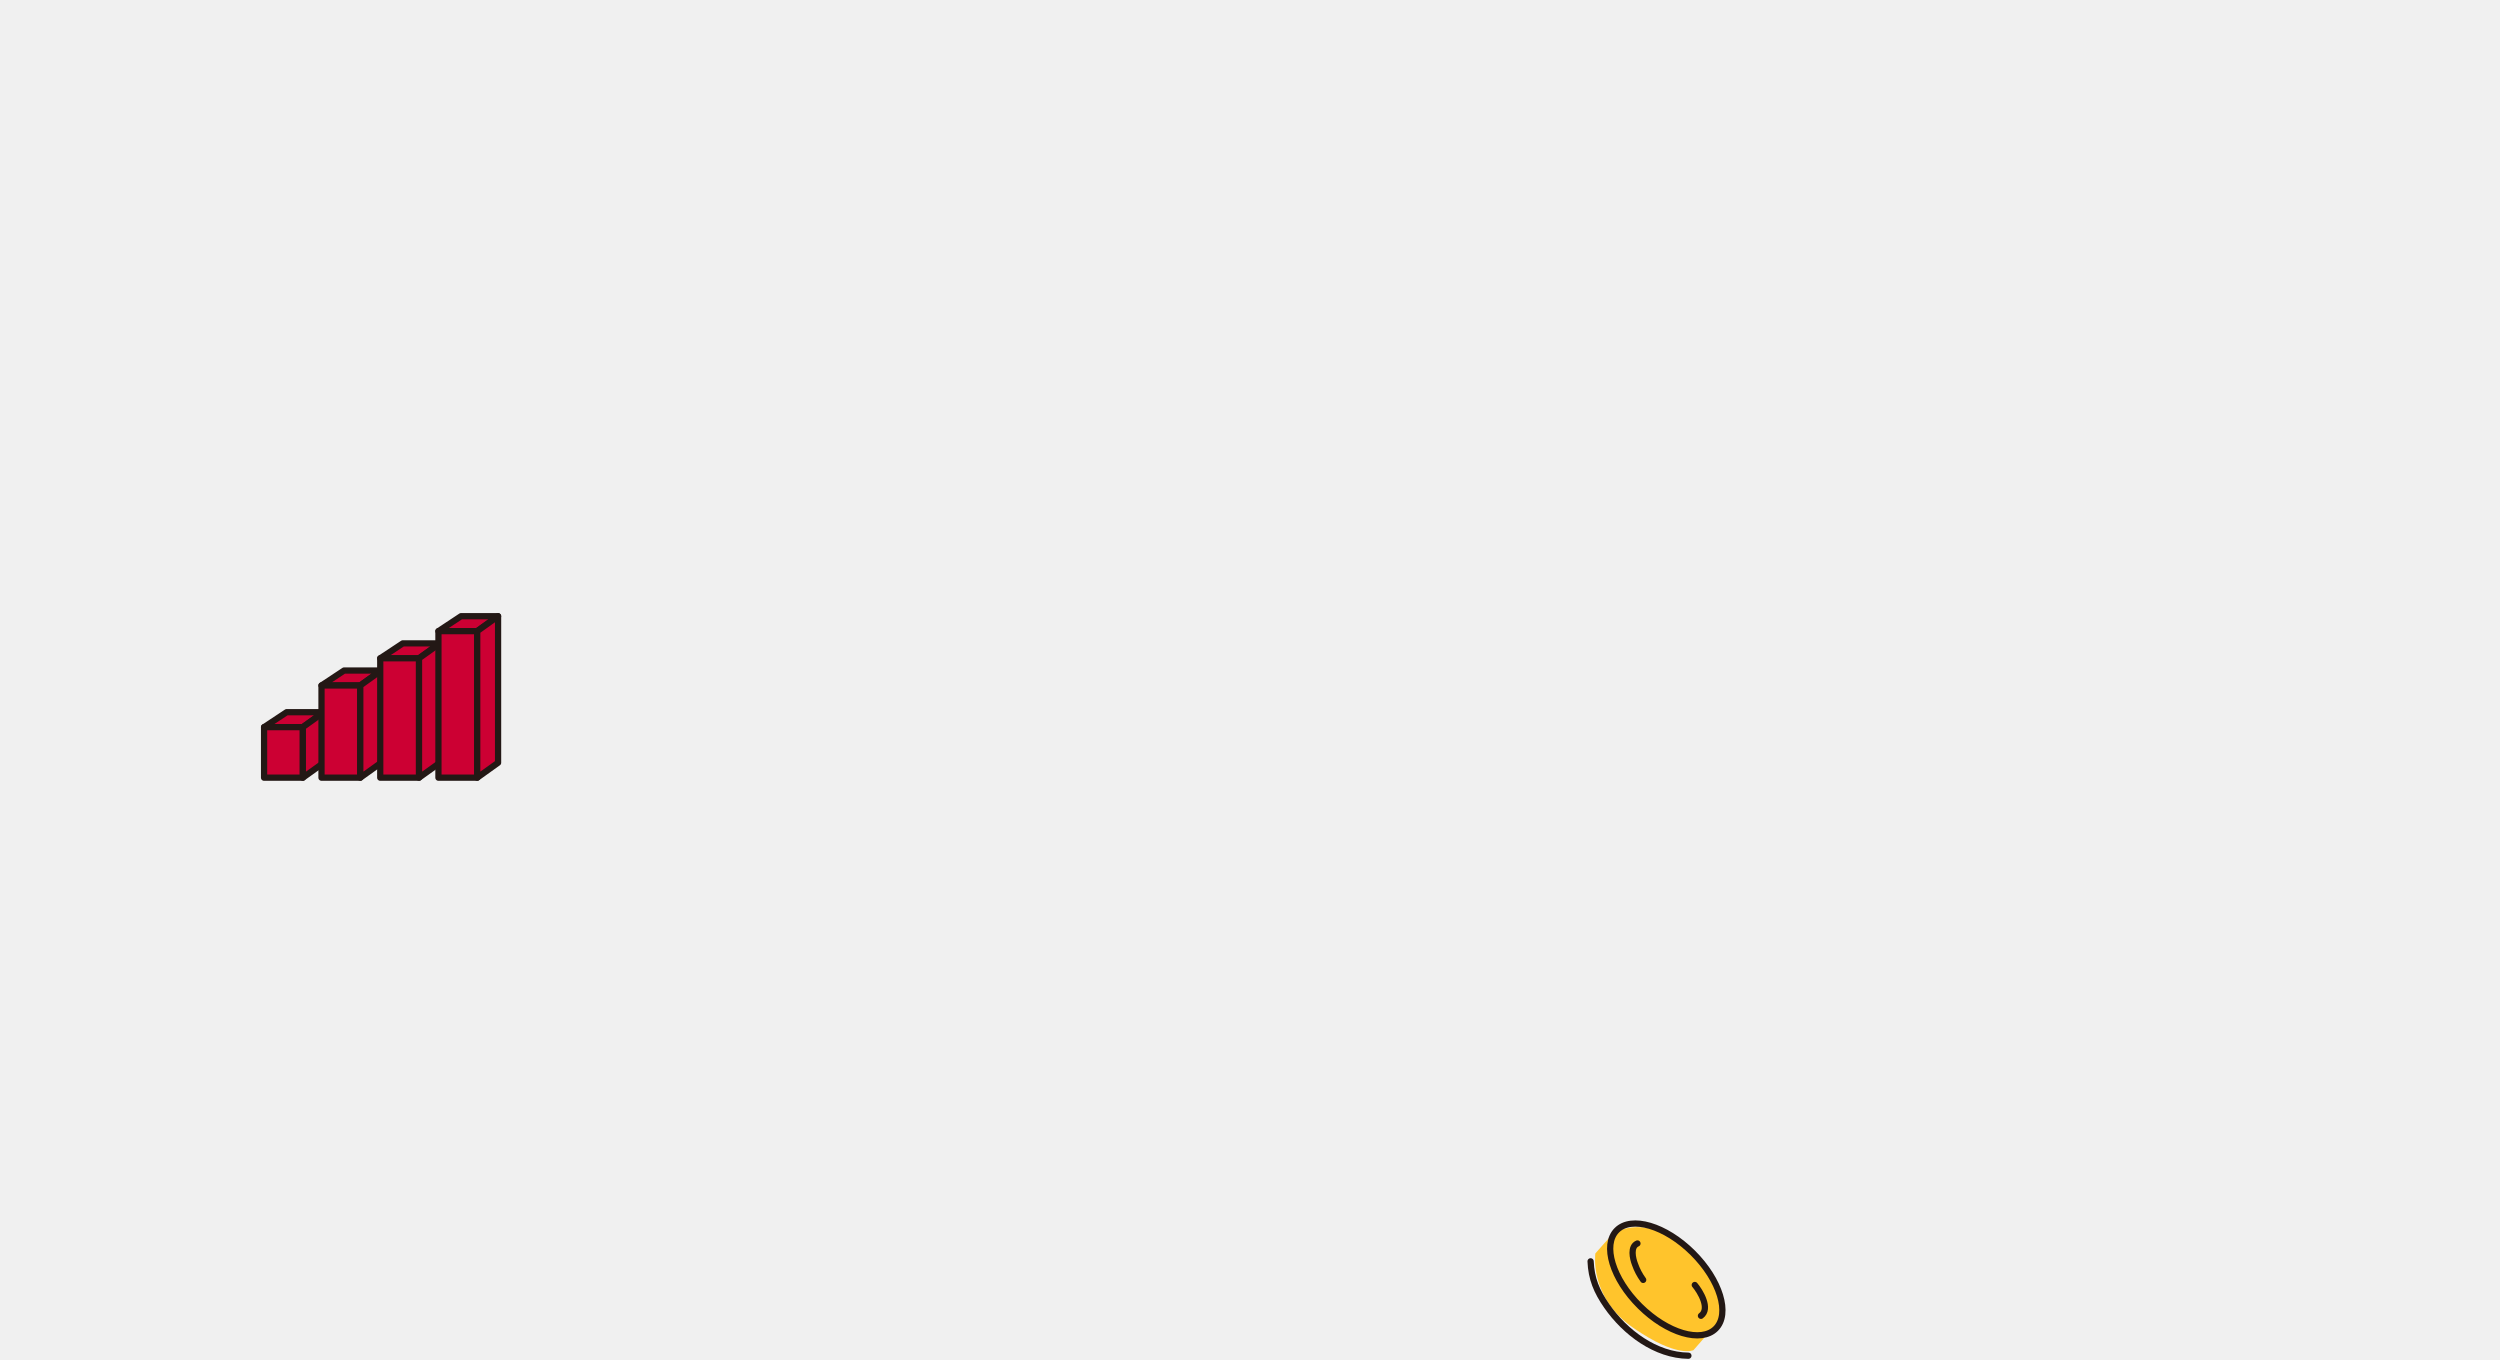
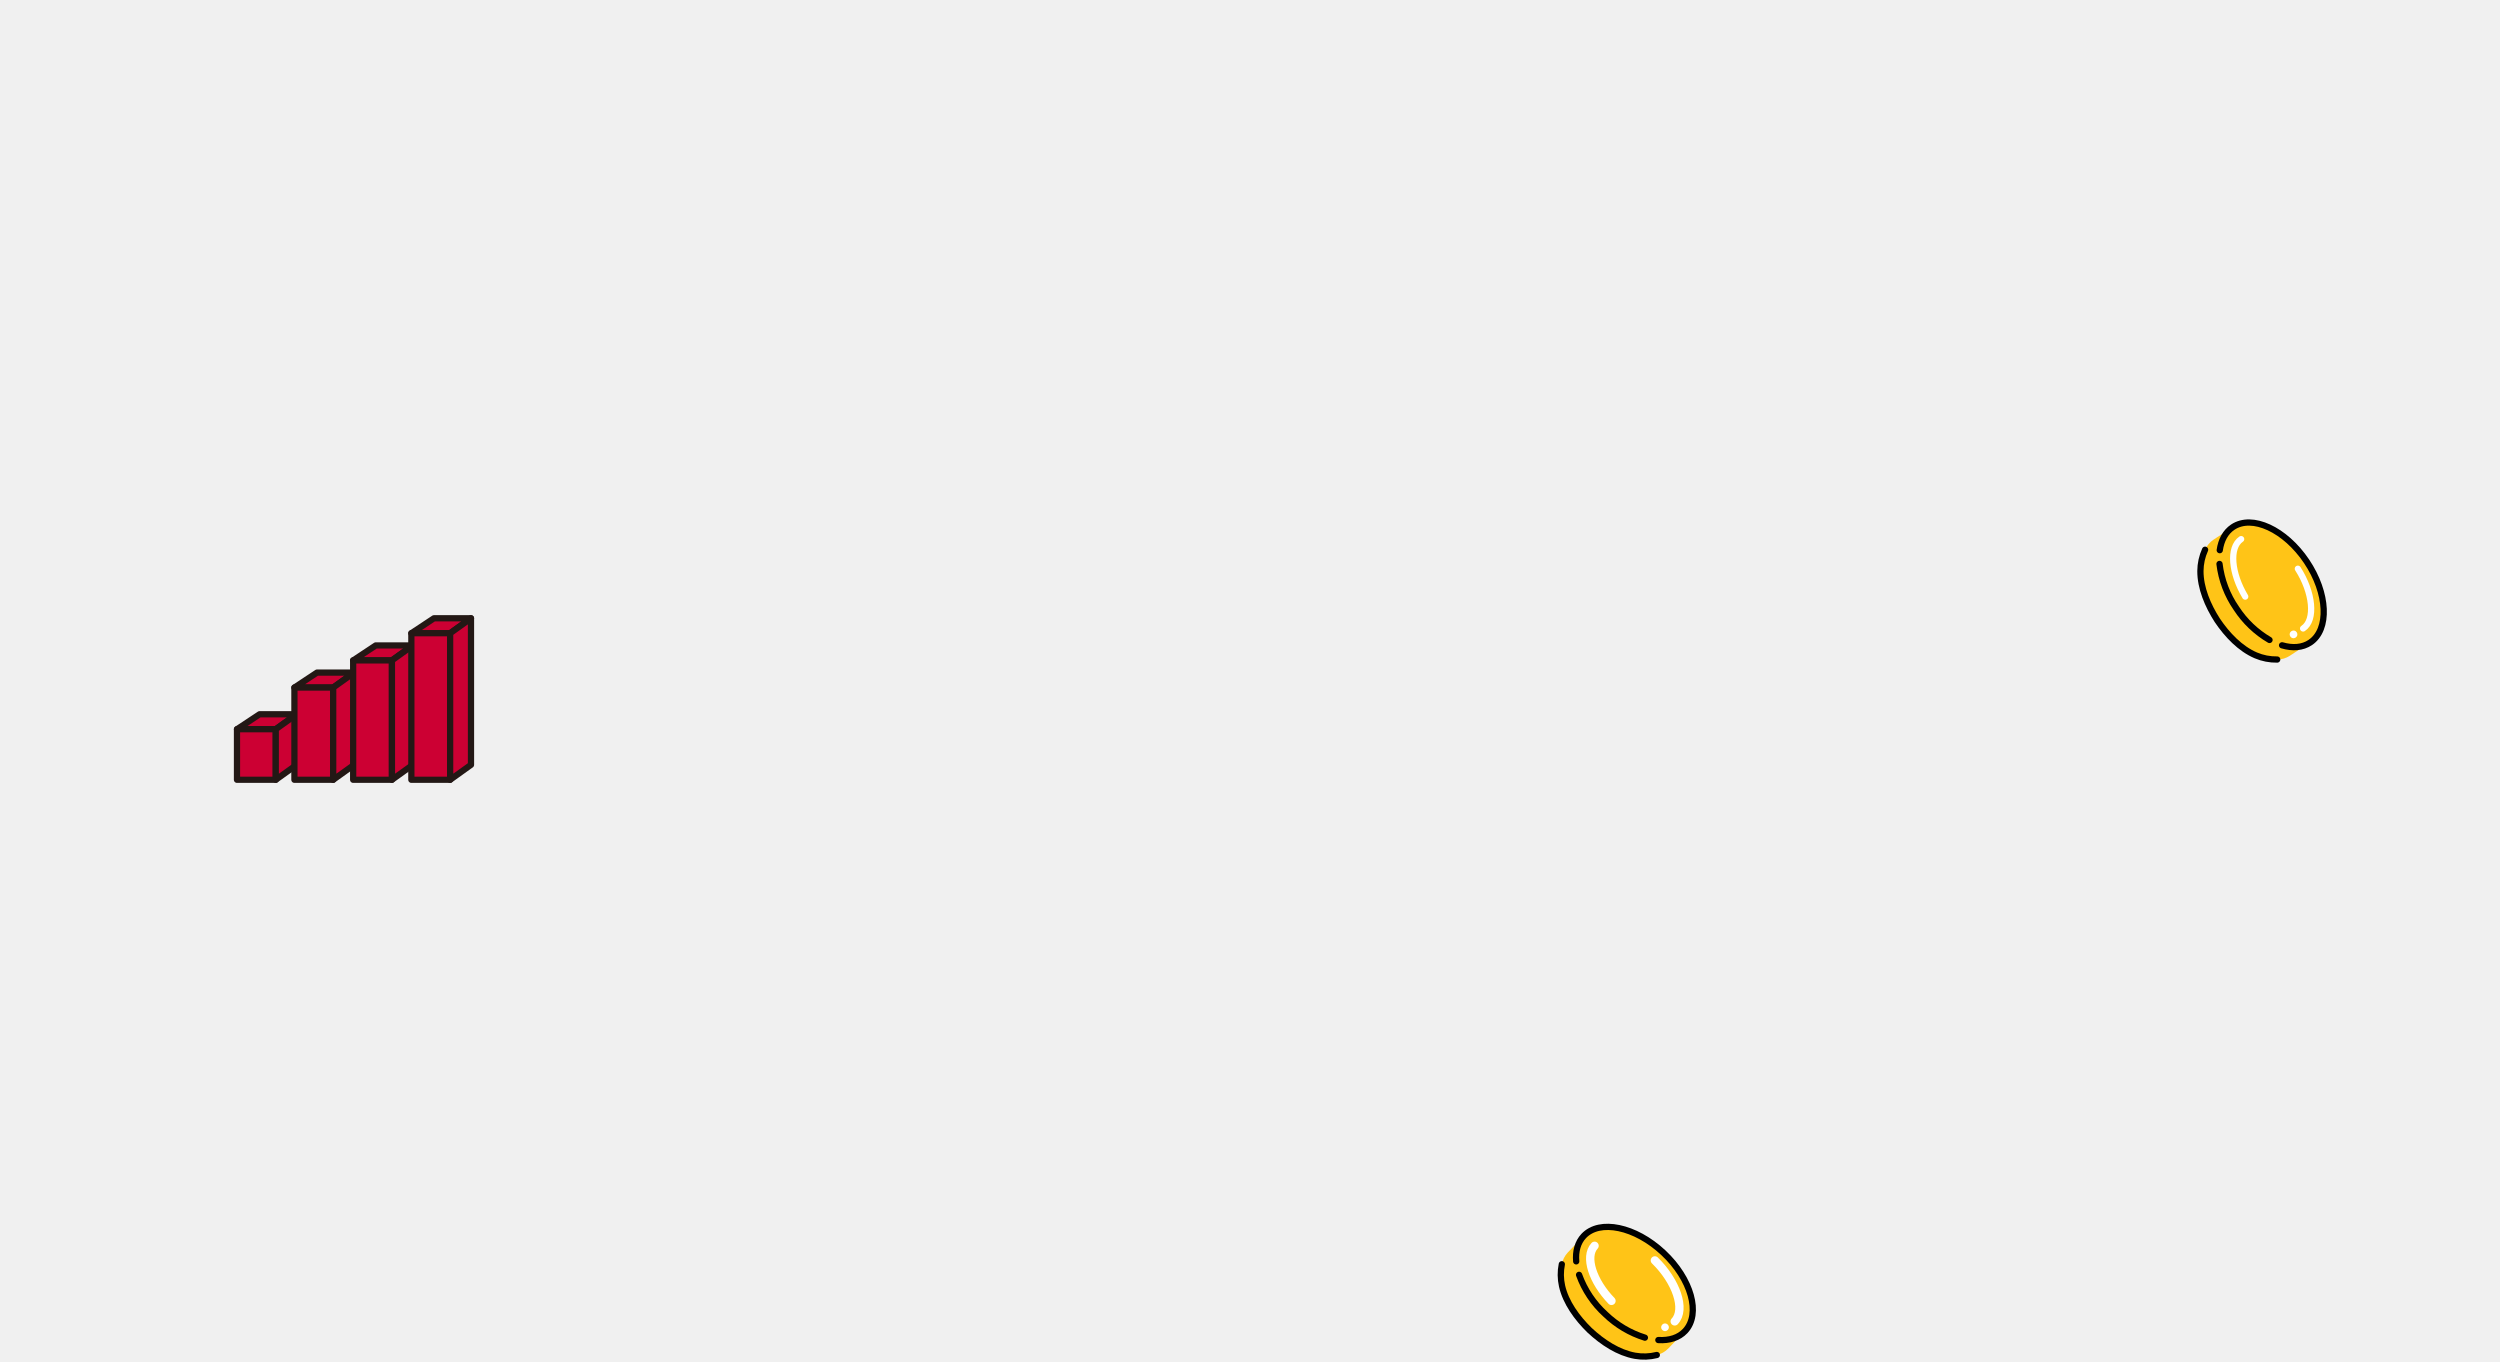
- <svg xmlns="http://www.w3.org/2000/svg" width="1200" height="652.752" viewBox="0 0 1200 652.752">
-   <g id="グループ_20590" data-name="グループ 20590" transform="translate(-360 -120)">
-     <g id="グループ_20589" data-name="グループ 20589">
-       <g id="illust" transform="translate(242 -40)">
+ <svg xmlns="http://www.w3.org/2000/svg" width="1200" height="653.366" viewBox="0 0 1200 653.366">
+   <g id="グループ_20859" data-name="グループ 20859" transform="translate(-373 -139)">
+     <g id="グループ_20702" data-name="グループ 20702" transform="matrix(-0.208, 0.978, -0.978, -0.208, 1530.096, 351.909)">
+       <g id="グループ_20700" data-name="グループ 20700" transform="translate(52.794 23.416)">
+         <path id="パス_4229" data-name="パス 4229" d="M111.747,35.607l-8.814-8.721-.043.044c-8.255-6.695-24.4-2.465-36.96,9.964l-.134.135-.029.029-.134.135c-12.3,12.687-16.356,28.879-9.573,37.063l-.044.043L64.83,83.02a11.167,11.167,0,0,0,5.55,2.931,25.112,25.112,0,0,0,10.463.069c7.912-1.652,15.37-6.841,21.439-12.834l.013-.014.014-.014c5.929-6.131,11.039-13.644,12.607-21.572a25.122,25.122,0,0,0-.18-10.463A11.163,11.163,0,0,0,111.747,35.607Z" transform="translate(-52.794 -23.463)" fill="#ffc417" />
+         <g id="グループ_20692" data-name="グループ 20692" transform="translate(0.036)">
+           <g id="グループ_20691" data-name="グループ 20691">
+             <g id="グループ_20690" data-name="グループ 20690">
+               <path id="パス_4230" data-name="パス 4230" d="M107.577,40.21c.4-5.232-.91-9.822-4.122-12.938-8.041-7.8-24.954-3.4-37.774,9.832s-16.7,30.273-8.654,38.071c3.016,2.924,7.278,4.133,12.105,3.8" transform="translate(-52.835 -23.416)" fill="none" stroke="#000" stroke-linecap="round" stroke-linejoin="round" stroke-width="3" />
+               <path id="パス_4231" data-name="パス 4231" d="M79.07,81.239A47.144,47.144,0,0,0,98.256,68.866a47.738,47.738,0,0,0,11.516-18.7" transform="translate(-56.29 -26.938)" fill="none" stroke="#000" stroke-linecap="round" stroke-linejoin="round" stroke-width="3" />
+             </g>
+           </g>
+         </g>
+         <g id="グループ_20696" data-name="グループ 20696" transform="translate(16.53 6.398)">
+           <g id="グループ_20695" data-name="グループ 20695">
+             <g id="グループ_20694" data-name="グループ 20694">
+               <path id="パス_4233" data-name="パス 4233" d="M99.363,33.026c-5.267-5.171-17.994-1-27.532,8.427" transform="translate(-71.12 -30.82)" fill="none" stroke="#fff" stroke-linecap="round" stroke-linejoin="round" stroke-width="3" />
+             </g>
+           </g>
+         </g>
+         <circle id="楕円形_2439" data-name="楕円形 2439" cx="1.844" cy="1.844" r="1.844" transform="translate(46.656 10.668)" fill="#fff" />
+         <g id="グループ_20699" data-name="グループ 20699" transform="translate(9.008 38.963)">
+           <g id="グループ_20698" data-name="グループ 20698" transform="translate(0 0)">
+             <g id="グループ_20697" data-name="グループ 20697">
+               <path id="パス_4234" data-name="パス 4234" d="M63.168,75.945c5.183,4.948,17.095,1.187,26.58-7.657" transform="translate(-63.168 -68.288)" fill="none" stroke="#fff" stroke-linecap="round" stroke-linejoin="round" stroke-width="3" />
+             </g>
+           </g>
+         </g>
+         <path id="パス_4235" data-name="パス 4235" d="M67.922,38.884" transform="translate(-54.786 -25.453)" fill="#ffc417" />
+       </g>
+       <path id="パス_4236" data-name="パス 4236" d="M73.047,88.584a25.112,25.112,0,0,0,10.463.069C91.422,87,98.88,81.813,104.949,75.82l.013-.014.014-.014c5.929-6.131,11.039-13.644,12.607-21.572a25.122,25.122,0,0,0-.18-10.463" transform="translate(-2.667 -2.679)" fill="none" stroke="#000" stroke-linecap="round" stroke-linejoin="round" stroke-width="3" />
+     </g>
+     <g id="mv03">
+       <g id="illust" transform="translate(242 -20)">
        <g id="グループ_20177" data-name="グループ 20177" transform="translate(244.754 501.849)">
          <path id="パス_3625" data-name="パス 3625" d="M611.271,1800.909H592.655l10.842-7.173H621.28Z" transform="translate(-592.656 -1793.736)" fill="#c03" stroke="#231815" stroke-linecap="round" stroke-linejoin="round" stroke-width="3" />
          <path id="パス_3628" data-name="パス 3628" d="M0,0H18.616V24.27H0Z" transform="translate(-0.001 7.173)" fill="#c03" stroke="#231815" stroke-linecap="round" stroke-linejoin="round" stroke-width="3" />
          <path id="パス_3626" data-name="パス 3626" d="M615.641,1818.006l-10.009,7.173v-24.27l10.009-7.173Z" transform="translate(-587.018 -1793.736)" fill="#c03" stroke="#231815" stroke-linecap="round" stroke-linejoin="round" stroke-width="3" />
        </g>
        <g id="グループ_20178" data-name="グループ 20178" transform="translate(272.322 481.849)">
          <path id="パス_3625-2" data-name="パス 3625" d="M611.271,1800.909H592.655l10.842-7.173H621.28Z" transform="translate(-592.656 -1793.736)" fill="#c03" stroke="#231815" stroke-linecap="round" stroke-linejoin="round" stroke-width="3" />
          <path id="パス_3628-2" data-name="パス 3628" d="M0,0H18.616V44.27H0Z" transform="translate(-0.001 7.173)" fill="#c03" stroke="#231815" stroke-linecap="round" stroke-linejoin="round" stroke-width="3" />
          <path id="パス_3626-2" data-name="パス 3626" d="M615.641,1838.006l-10.009,7.173v-44.27l10.009-7.173Z" transform="translate(-587.018 -1793.736)" fill="#c03" stroke="#231815" stroke-linecap="round" stroke-linejoin="round" stroke-width="3" />
        </g>
        <g id="グループ_20179" data-name="グループ 20179" transform="translate(300.516 468.813)">
          <path id="パス_3625-3" data-name="パス 3625" d="M611.271,1800.909H592.655l10.842-7.173H621.28Z" transform="translate(-592.655 -1793.737)" fill="#c03" stroke="#231815" stroke-linecap="round" stroke-linejoin="round" stroke-width="3" />
          <path id="パス_3627" data-name="パス 3627" d="M0,0H18.616V57.306H0Z" transform="translate(0 7.173)" fill="#c03" stroke="#231815" stroke-linecap="round" stroke-linejoin="round" stroke-width="3" />
          <path id="パス_3626-3" data-name="パス 3626" d="M615.641,1851.042l-10.009,7.173v-57.306l10.009-7.173Z" transform="translate(-587.017 -1793.737)" fill="#c03" stroke="#231815" stroke-linecap="round" stroke-linejoin="round" stroke-width="3" />
        </g>
        <g id="グループ_20180" data-name="グループ 20180" transform="translate(328.451 455.777)">
          <path id="パス_3625-4" data-name="パス 3625" d="M611.271,1800.909H592.655l10.842-7.173H621.28Z" transform="translate(-592.655 -1793.737)" fill="#c03" stroke="#231815" stroke-linecap="round" stroke-linejoin="round" stroke-width="3" />
          <path id="パス_3627-2" data-name="パス 3627" d="M0,0H18.616V70.342H0Z" transform="translate(0 7.173)" fill="#c03" stroke="#231815" stroke-linecap="round" stroke-linejoin="round" stroke-width="3" />
          <path id="パス_3626-4" data-name="パス 3626" d="M615.641,1864.078l-10.009,7.173v-70.342l10.009-7.173Z" transform="translate(-587.016 -1793.737)" fill="#c03" stroke="#231815" stroke-linecap="round" stroke-linejoin="round" stroke-width="3" />
        </g>
      </g>
-       <g id="coin" transform="matrix(-0.087, 0.996, -0.996, -0.087, 1828.869, -192.833)">
-         <path id="パス_3593" data-name="パス 3593" d="M966.459,616.37s21.19,1.266,34.019-21.209,8.159-29.756,8.159-29.756l-15.588-11.4s-13.611-8.229-34.186,21.209c-13.928,20.892-2.217,33.871-2.217,33.871l9.812,7.281" transform="translate(5.914 4.609)" fill="#ffc42c" />
-         <path id="パス_3594" data-name="パス 3594" d="M1001.138,559.4c1.2,15.611-8.455,31.206-20.373,41.125-6.451,5.371-12.381,8.532-20.677,9.593" transform="translate(16.288 12.812)" fill="none" stroke="#231815" stroke-linecap="round" stroke-miterlimit="10" stroke-width="3" />
-         <ellipse id="楕円形_2313" data-name="楕円形 2313" cx="33.494" cy="18.022" rx="33.494" ry="18.022" transform="matrix(0.64, -0.768, 0.768, 0.64, 946.59, 600.159)" fill="none" stroke="#231815" stroke-linecap="round" stroke-miterlimit="10" stroke-width="3" />
-         <path id="パス_3595" data-name="パス 3595" d="M13.946,1.218C9.712-2.711,2.473,3.856,0,6.954" transform="matrix(0.995, 0.105, -0.105, 0.995, 984.063, 565.195)" fill="none" stroke="#231815" stroke-linecap="round" stroke-miterlimit="10" stroke-width="3" />
-         <path id="パス_3596" data-name="パス 3596" d="M15.778,0A28.956,28.956,0,0,1,9.85,6.067C7.536,7.948,2.55,10.934,0,8.021" transform="translate(967.678 593.457) rotate(13)" fill="none" stroke="#231815" stroke-linecap="round" stroke-miterlimit="10" stroke-width="3" />
+       <g id="グループ_20704" data-name="グループ 20704" transform="translate(1207.338 673.966) rotate(89)">
+         <g id="グループ_20700-2" data-name="グループ 20700" transform="translate(52.794 23.416)">
+           <path id="パス_4229-2" data-name="パス 4229" d="M111.747,35.607l-8.814-8.721-.043.044c-8.255-6.695-24.4-2.465-36.96,9.964l-.134.135-.029.029-.134.135c-12.3,12.687-16.356,28.879-9.573,37.063l-.044.043L64.83,83.02a11.167,11.167,0,0,0,5.55,2.931,25.112,25.112,0,0,0,10.463.069c7.912-1.652,15.37-6.841,21.439-12.834l.013-.014.014-.014c5.929-6.131,11.039-13.644,12.607-21.572a25.122,25.122,0,0,0-.18-10.463A11.163,11.163,0,0,0,111.747,35.607Z" transform="translate(-52.794 -23.463)" fill="#ffc417" />
+           <g id="グループ_20692-2" data-name="グループ 20692" transform="translate(0.036)">
+             <g id="グループ_20691-2" data-name="グループ 20691">
+               <g id="グループ_20690-2" data-name="グループ 20690">
+                 <path id="パス_4230-2" data-name="パス 4230" d="M107.577,40.21c.4-5.232-.91-9.822-4.122-12.938-8.041-7.8-24.954-3.4-37.774,9.832s-16.7,30.273-8.654,38.071c3.016,2.924,7.278,4.133,12.105,3.8" transform="translate(-52.835 -23.416)" fill="none" stroke="#000" stroke-linecap="round" stroke-linejoin="round" stroke-width="3" />
+                 <path id="パス_4231-2" data-name="パス 4231" d="M79.07,81.239A47.144,47.144,0,0,0,98.256,68.866a47.738,47.738,0,0,0,11.516-18.7" transform="translate(-56.29 -26.938)" fill="none" stroke="#000" stroke-linecap="round" stroke-linejoin="round" stroke-width="3" />
+               </g>
+             </g>
+           </g>
+           <g id="グループ_20696-2" data-name="グループ 20696" transform="translate(16.53 6.398)">
+             <g id="グループ_20695-2" data-name="グループ 20695">
+               <g id="グループ_20694-2" data-name="グループ 20694">
+                 <path id="パス_4233-2" data-name="パス 4233" d="M101.26,33.181c-5.63-5.527-19.234-1.067-29.429,9.007" transform="translate(-71.831 -30.784)" fill="none" stroke="#fff" stroke-linecap="round" stroke-linejoin="round" stroke-width="4" />
+               </g>
+             </g>
+           </g>
+           <circle id="楕円形_2439-2" data-name="楕円形 2439" cx="1.844" cy="1.844" r="1.844" transform="translate(46.864 11.646)" fill="#fff" />
+           <g id="グループ_20699-2" data-name="グループ 20699" transform="translate(9.008 38.963)">
+             <g id="グループ_20698-2" data-name="グループ 20698" transform="translate(0 0)">
+               <g id="グループ_20697-2" data-name="グループ 20697">
+                 <path id="パス_4234-2" data-name="パス 4234" d="M63.168,75.945c5.183,4.948,17.095,1.187,26.58-7.657" transform="translate(-63.168 -68.288)" fill="none" stroke="#fff" stroke-linecap="round" stroke-linejoin="round" stroke-width="4" />
+               </g>
+             </g>
+           </g>
+           <path id="パス_4235-2" data-name="パス 4235" d="M67.922,38.884" transform="translate(-54.786 -25.453)" fill="#ffc417" />
+         </g>
+         <path id="パス_4236-2" data-name="パス 4236" d="M73.047,88.584a25.112,25.112,0,0,0,10.463.069C91.422,87,98.88,81.813,104.949,75.82l.013-.014.014-.014c5.929-6.131,11.039-13.644,12.607-21.572a25.122,25.122,0,0,0-.18-10.463" transform="translate(-2.667 -2.679)" fill="none" stroke="#000" stroke-linecap="round" stroke-linejoin="round" stroke-width="3" />
      </g>
    </g>
-     <rect id="長方形_5915" data-name="長方形 5915" width="1200" height="652" transform="translate(360 120)" fill="none" />
+     <rect id="しかく" width="1200" height="652" transform="translate(373 139)" fill="none" />
  </g>
</svg>
